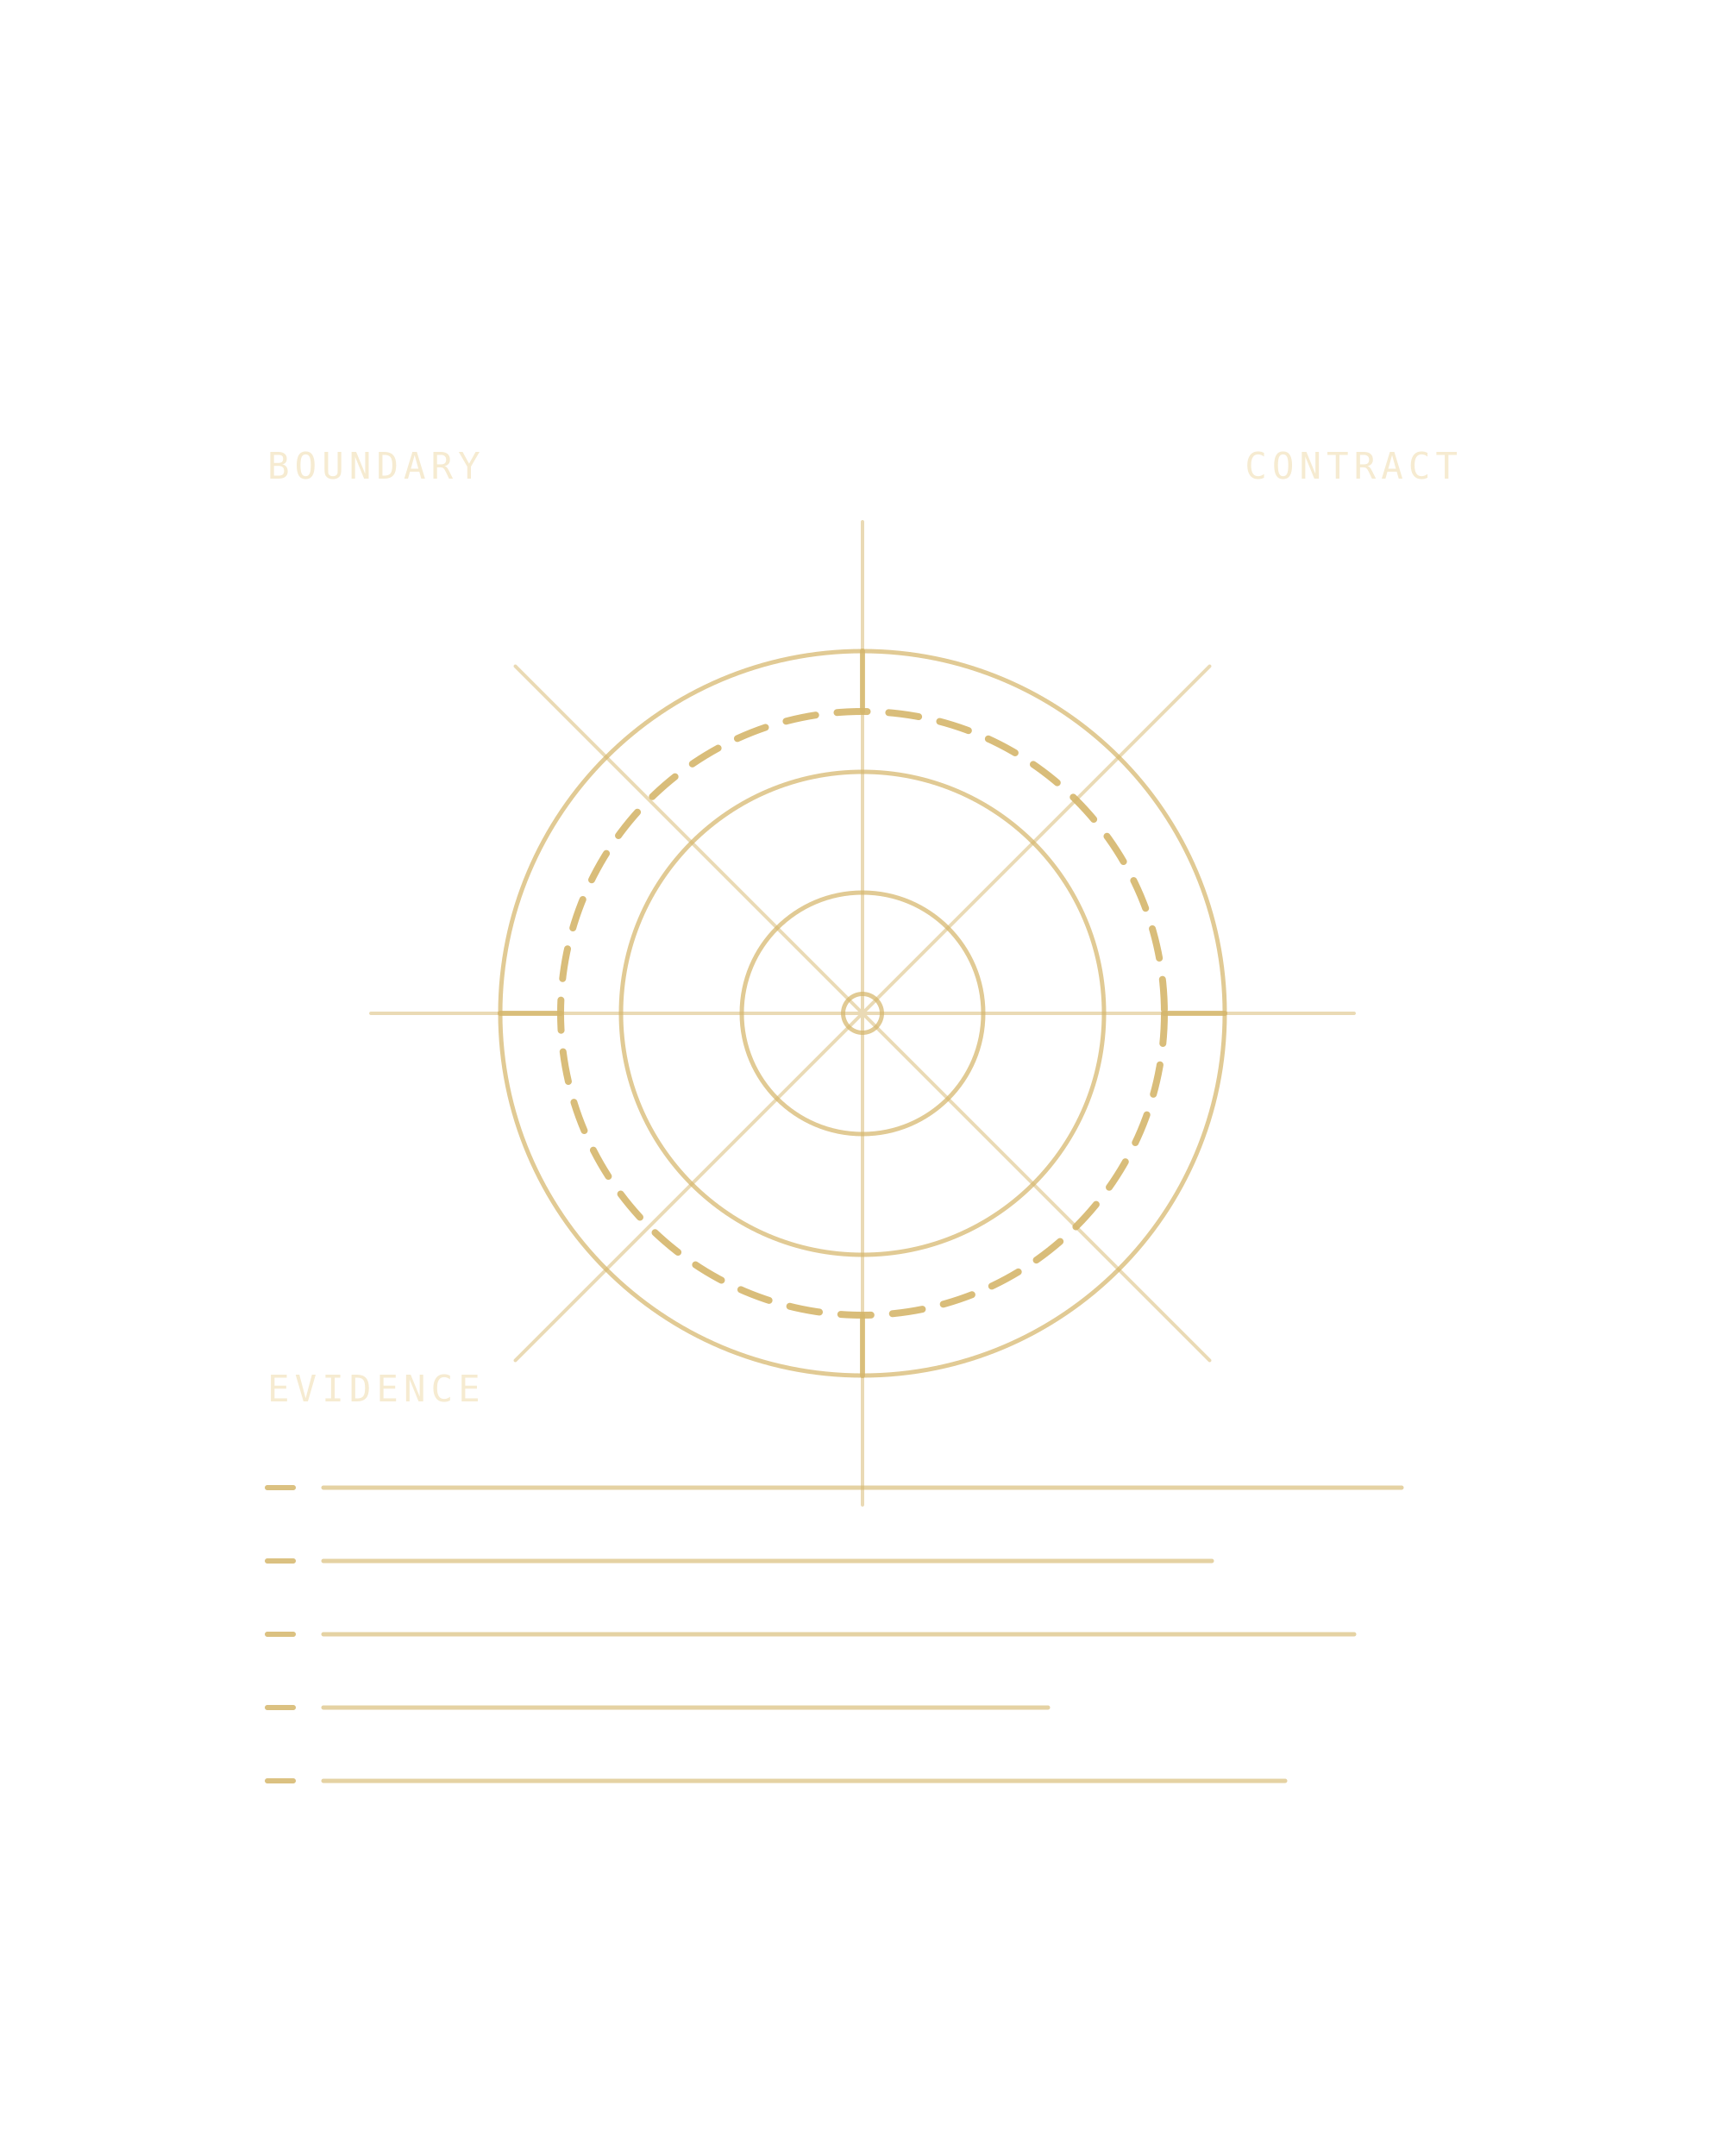
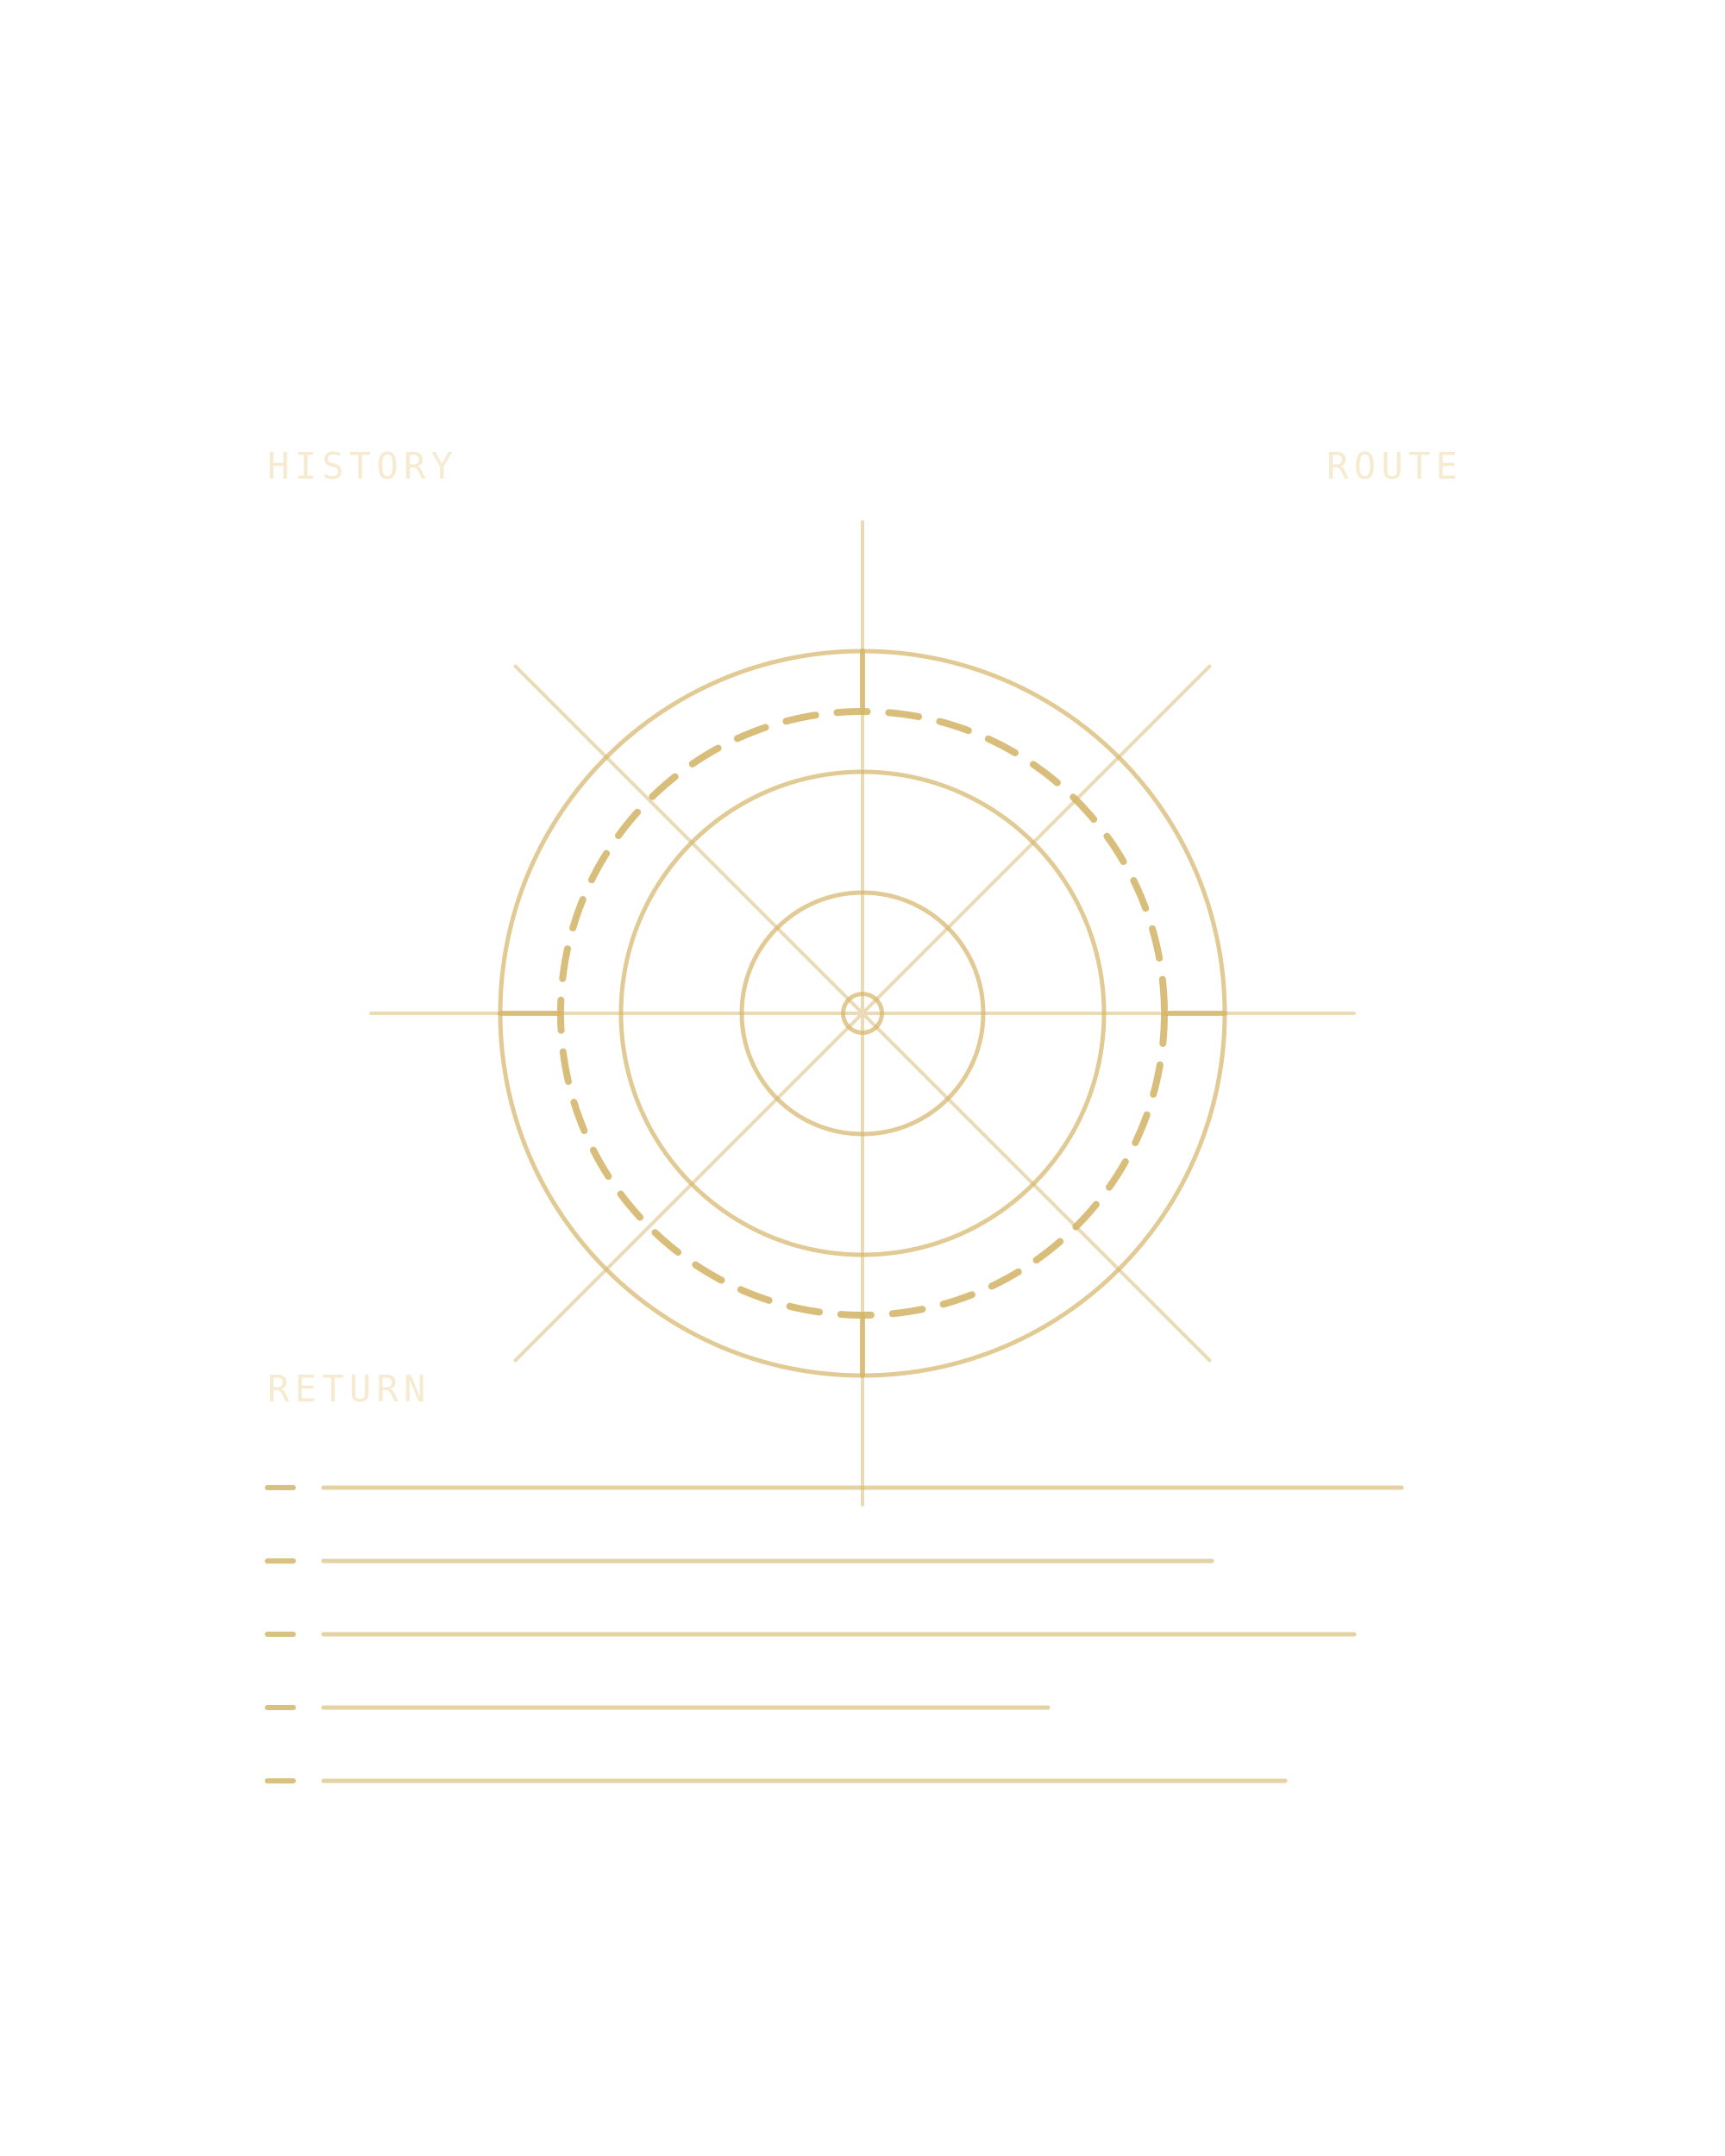
<svg xmlns="http://www.w3.org/2000/svg" viewBox="0 0 800 1000">
  <g fill="none" stroke="#d5b66b" stroke-linecap="round">
    <g stroke-width="2" opacity=".72">
      <circle cx="400" cy="470" r="168" />
      <circle cx="400" cy="470" r="112" />
      <circle cx="400" cy="470" r="56" />
      <circle cx="400" cy="470" r="9" />
    </g>
    <g stroke-width="1.6" opacity=".5">
      <path d="M172 470H628M400 242V698" />
      <path d="M239 309L561 631M239 631L561 309" />
    </g>
    <g stroke-width="3.2" opacity=".9" stroke-dasharray="14 10">
      <circle cx="400" cy="470" r="140" />
    </g>
    <g stroke-width="2.4" opacity=".8">
      <path d="M400 302V330M400 610V638M232 470H260M540 470H568" />
    </g>
    <g stroke-width="2" opacity=".62">
      <path d="M150 690H650M150 724H562M150 758H628M150 792H486M150 826H596" />
    </g>
    <g stroke-width="2.4" opacity=".85">
      <path d="M124 690h12M124 724h12M124 758h12M124 792h12M124 826h12" />
    </g>
  </g>
  <g fill="#f0dfb4" opacity=".62" font-family="ui-monospace, SFMono-Regular, Menlo, monospace" font-size="17" letter-spacing="2.4">
-     <text x="124" y="222">BOUNDARY</text>
-     <text x="676" y="222" text-anchor="end">CONTRACT</text>
-     <text x="124" y="650">EVIDENCE</text>
+     <text x="124" y="222">HISTORY</text>
+     <text x="676" y="222" text-anchor="end">ROUTE</text>
+     <text x="124" y="650">RETURN</text>
  </g>
</svg>
